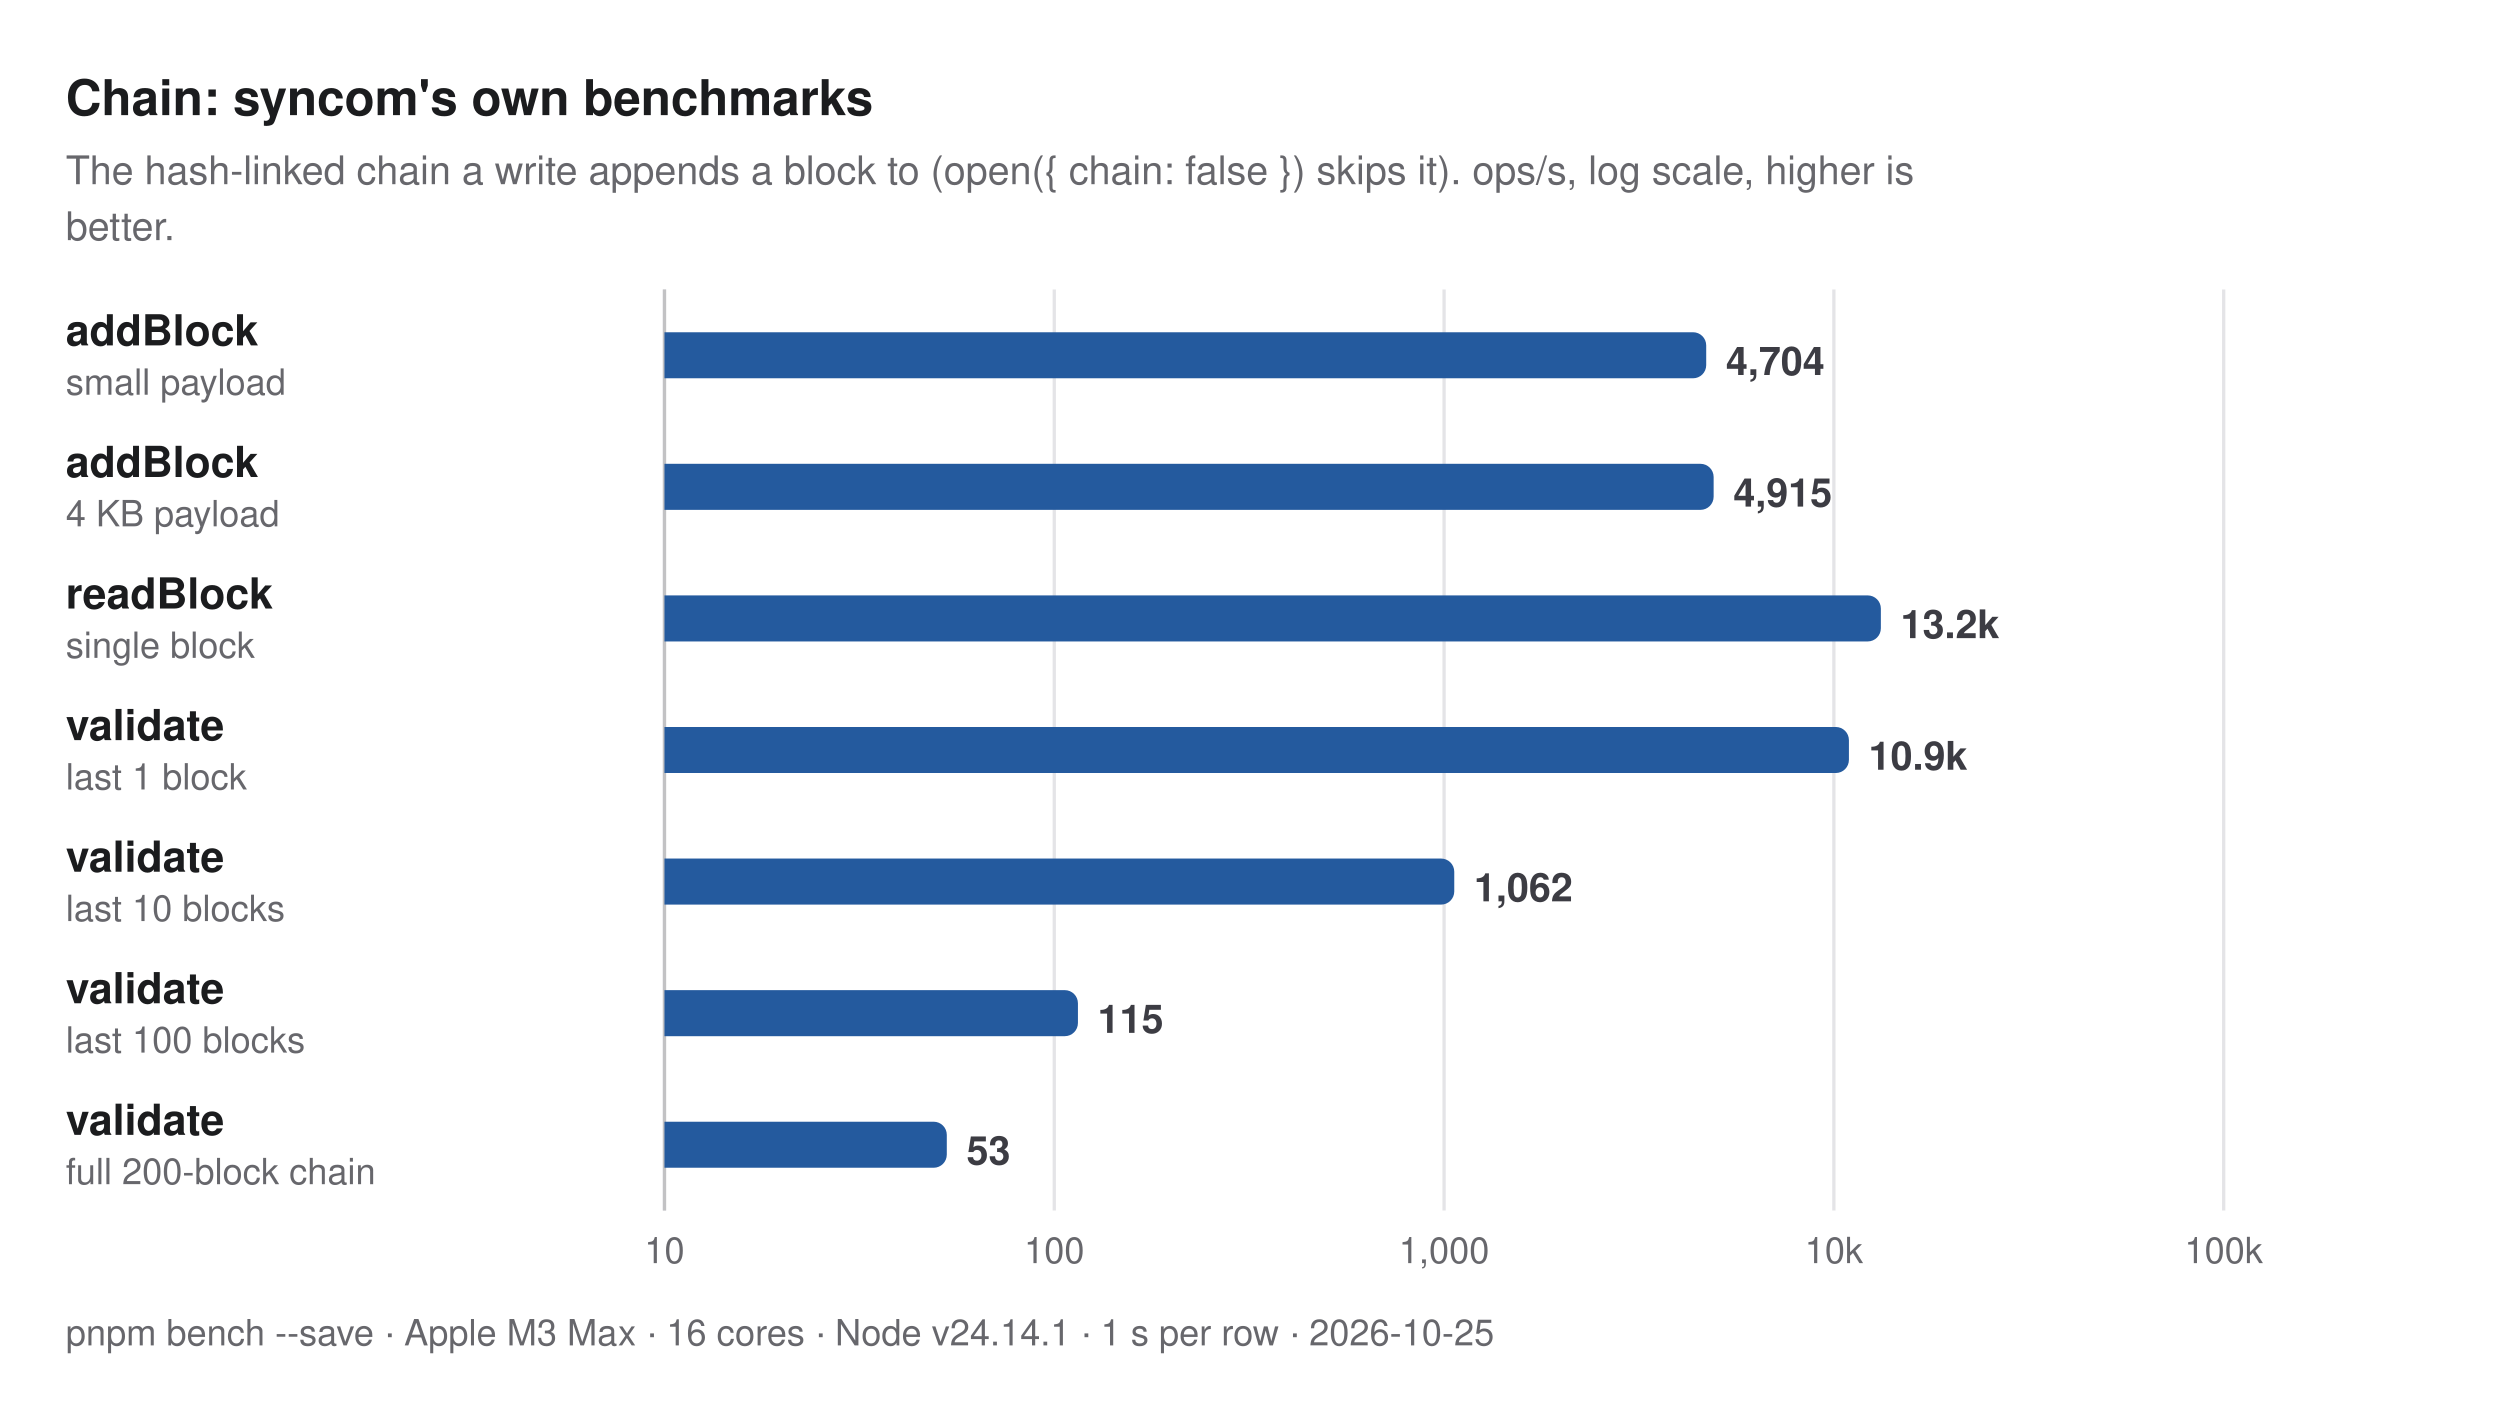
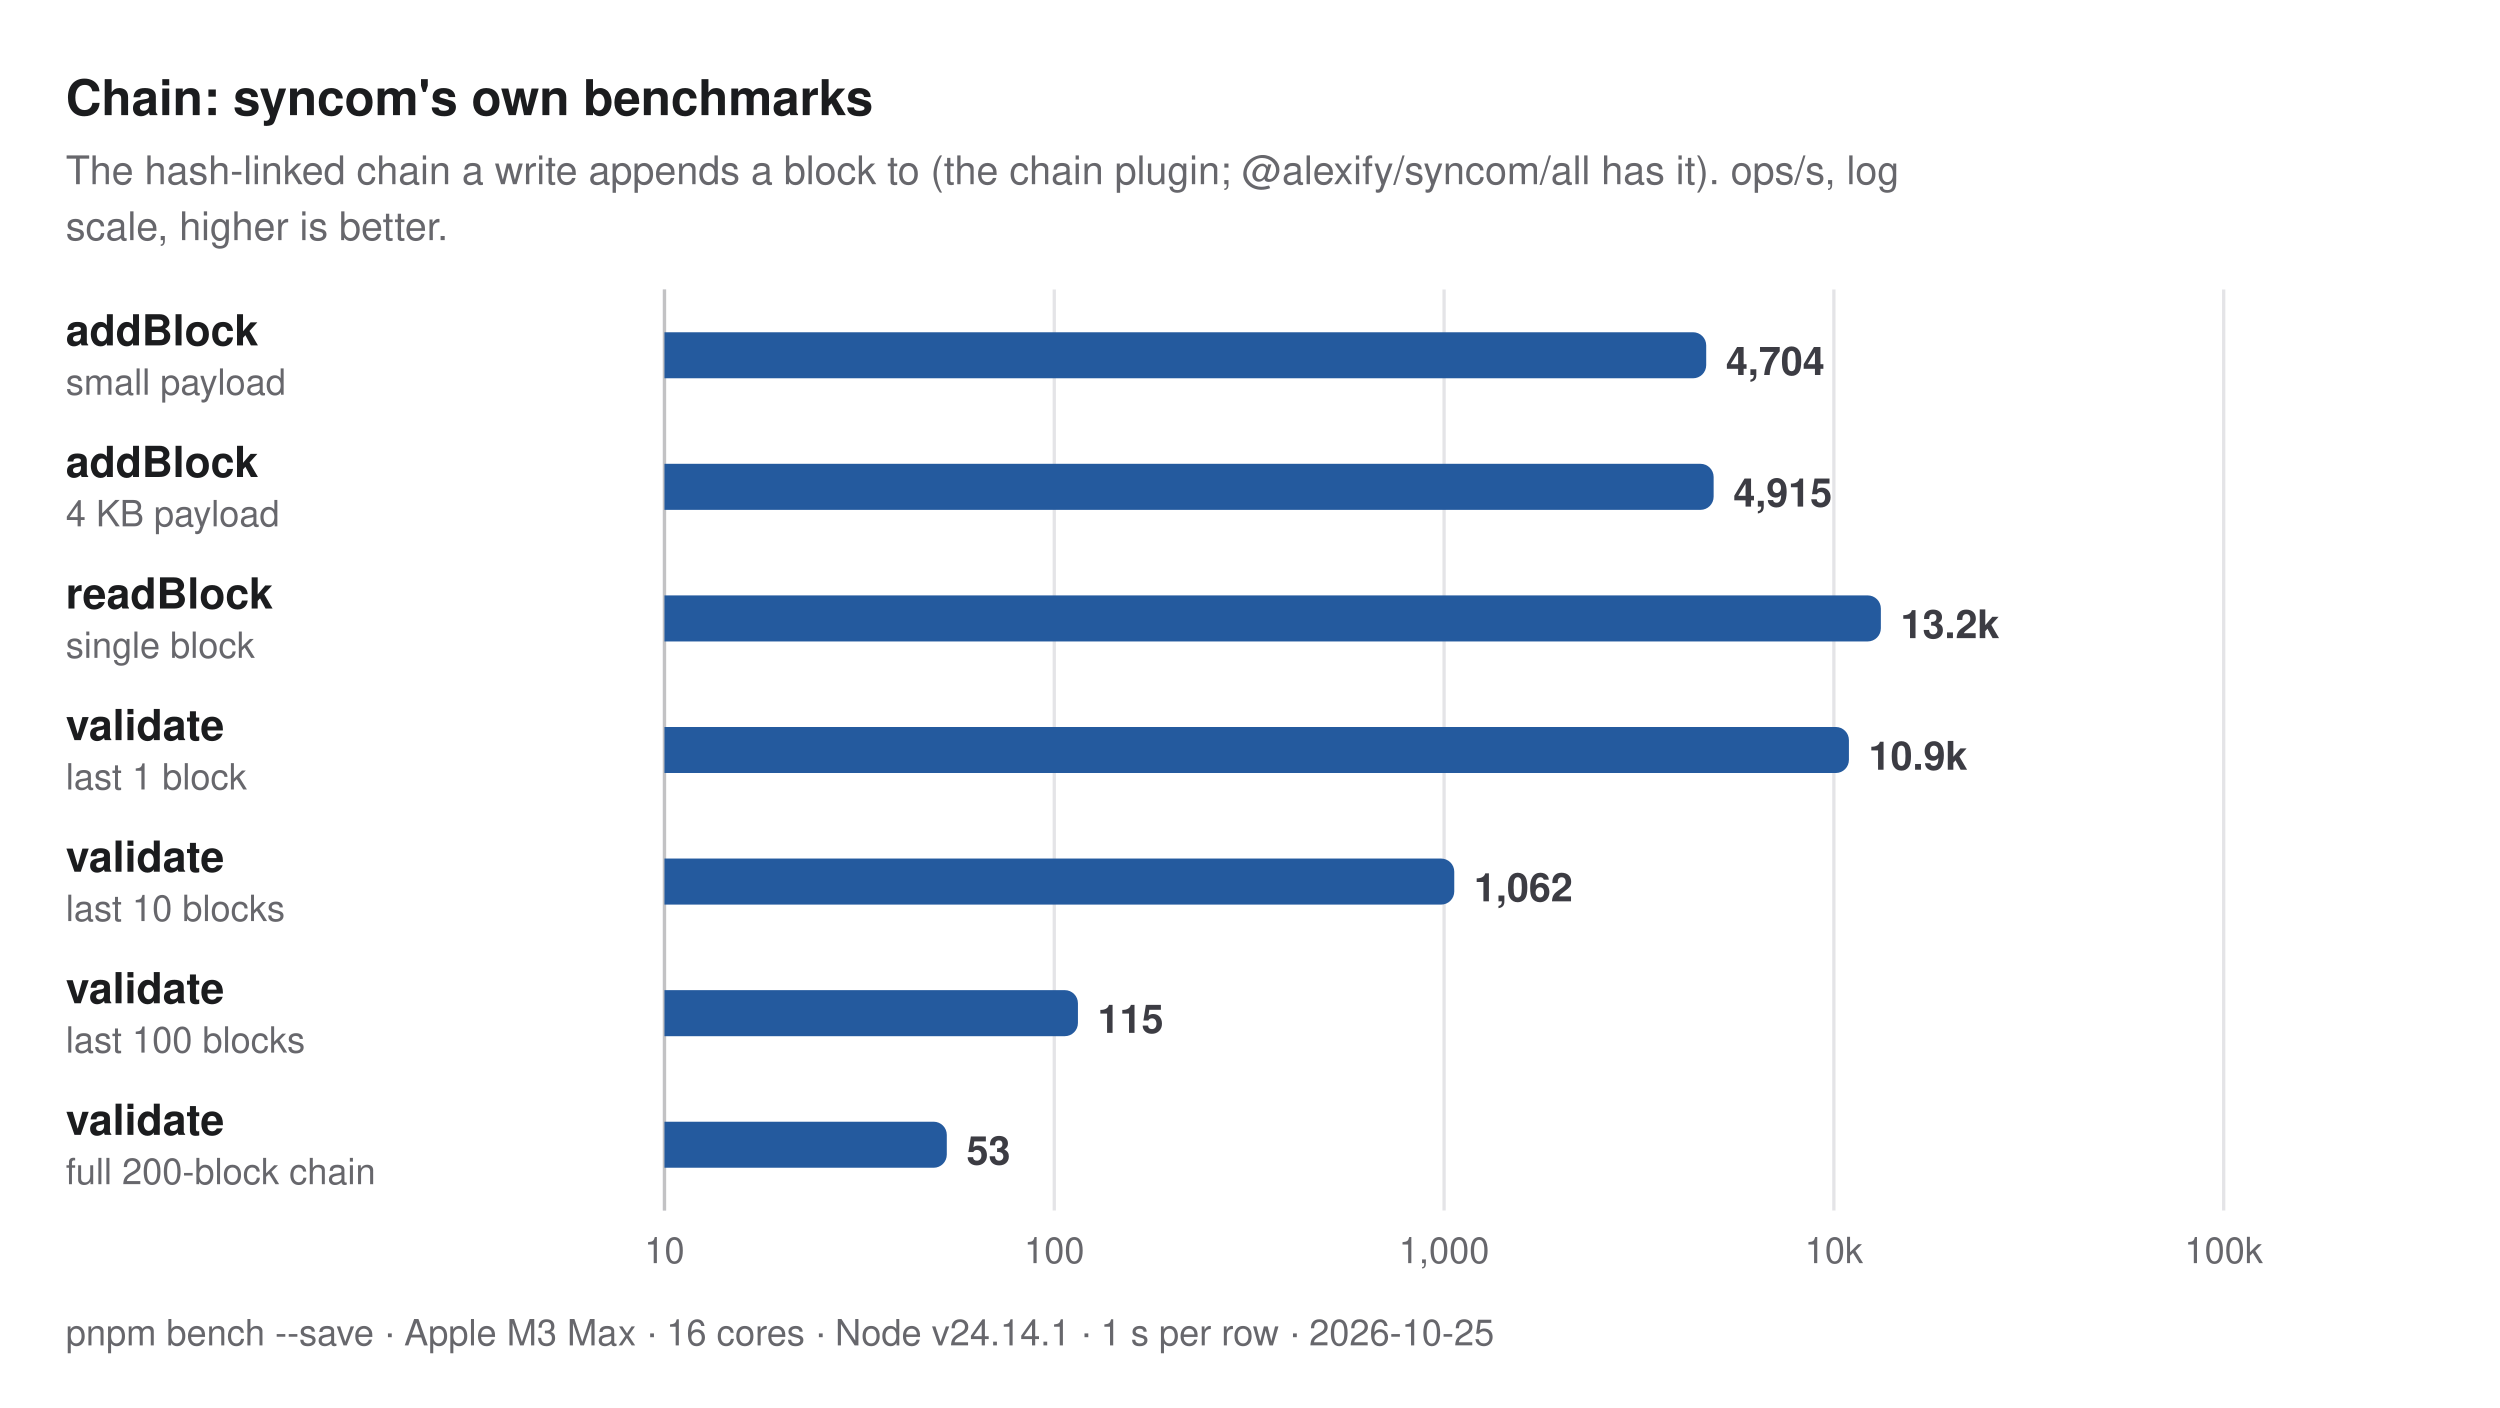
- <svg xmlns="http://www.w3.org/2000/svg" width="760" height="428" viewBox="0 0 760 428" role="img" aria-label="Chain: syncom's own benchmarks. The hash-linked chain a write appends a block to (open({ chain: false }) skips it). ops/s, log scale, higher is better.">
+ <svg xmlns="http://www.w3.org/2000/svg" width="760" height="428" viewBox="0 0 760 428" role="img" aria-label="Chain: syncom's own benchmarks. The hash-linked chain a write appends a block to (the chain plugin; @alexify/syncom/all has it). ops/s, log scale, higher is better.">
  <style>
  text { font-family: -apple-system, BlinkMacSystemFont, "Segoe UI", Helvetica, Arial, sans-serif; }
  .title { font-size: 15px; font-weight: 700; fill: #1b1c1e; }
  .subtitle, .caption { font-size: 12px; fill: #67676c; }
  .caption { font-size: 11px; }
  .group { font-size: 11px; font-weight: 600; letter-spacing: 0.06em; fill: #67676c; }
  .label { font-size: 13px; font-weight: 600; fill: #1b1c1e; }
  .label.primary, .label.secondary { font-weight: 700; }
  .sublabel { font-size: 11px; fill: #67676c; }
  .value { font-size: 12px; font-weight: 600; fill: #3c3c43; font-variant-numeric: tabular-nums; }
  .value.small { font-size: 10px; }
  .legend { font-size: 11px; fill: #3c3c43; }
  .tick { font-size: 11px; fill: #67676c; font-variant-numeric: tabular-nums; }
  .grid { stroke: #e4e4e7; stroke-width: 1; }
  .axis { stroke: #c2c2c4; stroke-width: 1; }
  .ref { stroke: #67676c; stroke-width: 1; stroke-dasharray: 3 3; }
  .bar { fill: #c4c6cc; }
  .bar.primary { fill: #245a9e; }
  .bar.secondary { fill: #5e9be6; }
  @media (prefers-color-scheme: dark) {
    .title, .label { fill: #dfdfd6; }
    .subtitle, .caption, .group, .sublabel, .tick { fill: #98989f; }
    .value, .legend { fill: #c2c2c4; }
    .grid { stroke: #2e2e32; }
    .axis { stroke: #48484c; }
    .ref { stroke: #98989f; }
    .bar { fill: #46474e; }
    .bar.primary { fill: #8dbcf2; }
    .bar.secondary { fill: #3d7bd0; }
  }
</style>
  <text class="title" x="20" y="35">Chain: syncom's own benchmarks</text>
-   <text class="subtitle" x="20" y="56">The hash-linked chain a write appends a block to (open({ chain: false }) skips it). ops/s, log scale, higher is</text>
-   <text class="subtitle" x="20" y="73">better.</text>
+   <text class="subtitle" x="20" y="56">The hash-linked chain a write appends a block to (the chain plugin; @alexify/syncom/all has it). ops/s, log</text>
+   <text class="subtitle" x="20" y="73">scale, higher is better.</text>
  <line class="grid" x1="202" y1="88" x2="202" y2="368" />
  <text class="tick" x="202" y="384" text-anchor="middle">10</text>
  <line class="grid" x1="320.5" y1="88" x2="320.5" y2="368" />
  <text class="tick" x="320.5" y="384" text-anchor="middle">100</text>
  <line class="grid" x1="439" y1="88" x2="439" y2="368" />
  <text class="tick" x="439" y="384" text-anchor="middle">1,000</text>
  <line class="grid" x1="557.5" y1="88" x2="557.5" y2="368" />
  <text class="tick" x="557.5" y="384" text-anchor="middle">10k</text>
  <line class="grid" x1="676" y1="88" x2="676" y2="368" />
  <text class="tick" x="676" y="384" text-anchor="middle">100k</text>
  <line class="axis" x1="202" y1="88" x2="202" y2="368" />
  <g>
    <text class="label primary" x="20" y="105">addBlock</text>
    <text class="sublabel" x="20" y="120">small payload</text>
    <path class="bar primary" d="M202,101H514.687A4,4 0 0 1 518.687,105V111A4,4 0 0 1 514.687,115H202Z" />
    <text class="value" x="524.687" y="114">4,704</text>
  </g>
  <g>
    <text class="label primary" x="20" y="145">addBlock</text>
    <text class="sublabel" x="20" y="160">4 KB payload</text>
    <path class="bar primary" d="M202,141H516.946A4,4 0 0 1 520.946,145V151A4,4 0 0 1 516.946,155H202Z" />
    <text class="value" x="526.946" y="154">4,915</text>
  </g>
  <g>
    <text class="label primary" x="20" y="185">readBlock</text>
    <text class="sublabel" x="20" y="200">single block</text>
    <path class="bar primary" d="M202,181H567.784A4,4 0 0 1 571.784,185V191A4,4 0 0 1 567.784,195H202Z" />
    <text class="value" x="577.784" y="194">13.2k</text>
  </g>
  <g>
    <text class="label primary" x="20" y="225">validate</text>
    <text class="sublabel" x="20" y="240">last 1 block</text>
    <path class="bar primary" d="M202,221H558.072A4,4 0 0 1 562.072,225V231A4,4 0 0 1 558.072,235H202Z" />
    <text class="value" x="568.072" y="234">10.9k</text>
  </g>
  <g>
    <text class="label primary" x="20" y="265">validate</text>
    <text class="sublabel" x="20" y="280">last 10 blocks</text>
    <path class="bar primary" d="M202,261H438.096A4,4 0 0 1 442.096,265V271A4,4 0 0 1 438.096,275H202Z" />
    <text class="value" x="448.096" y="274">1,062</text>
  </g>
  <g>
    <text class="label primary" x="20" y="305">validate</text>
    <text class="sublabel" x="20" y="320">last 100 blocks</text>
    <path class="bar primary" d="M202,301H323.693A4,4 0 0 1 327.693,305V311A4,4 0 0 1 323.693,315H202Z" />
    <text class="value" x="333.693" y="314">115</text>
  </g>
  <g>
    <text class="label primary" x="20" y="345">validate</text>
    <text class="sublabel" x="20" y="360">full 200-block chain</text>
    <path class="bar primary" d="M202,341H283.827A4,4 0 0 1 287.827,345V351A4,4 0 0 1 283.827,355H202Z" />
    <text class="value" x="293.827" y="354">53</text>
  </g>
  <text class="caption" x="20" y="409">pnpm bench --save · Apple M3 Max · 16 cores · Node v24.14.1 · 1 s per row · 2026-10-25</text>
</svg>
